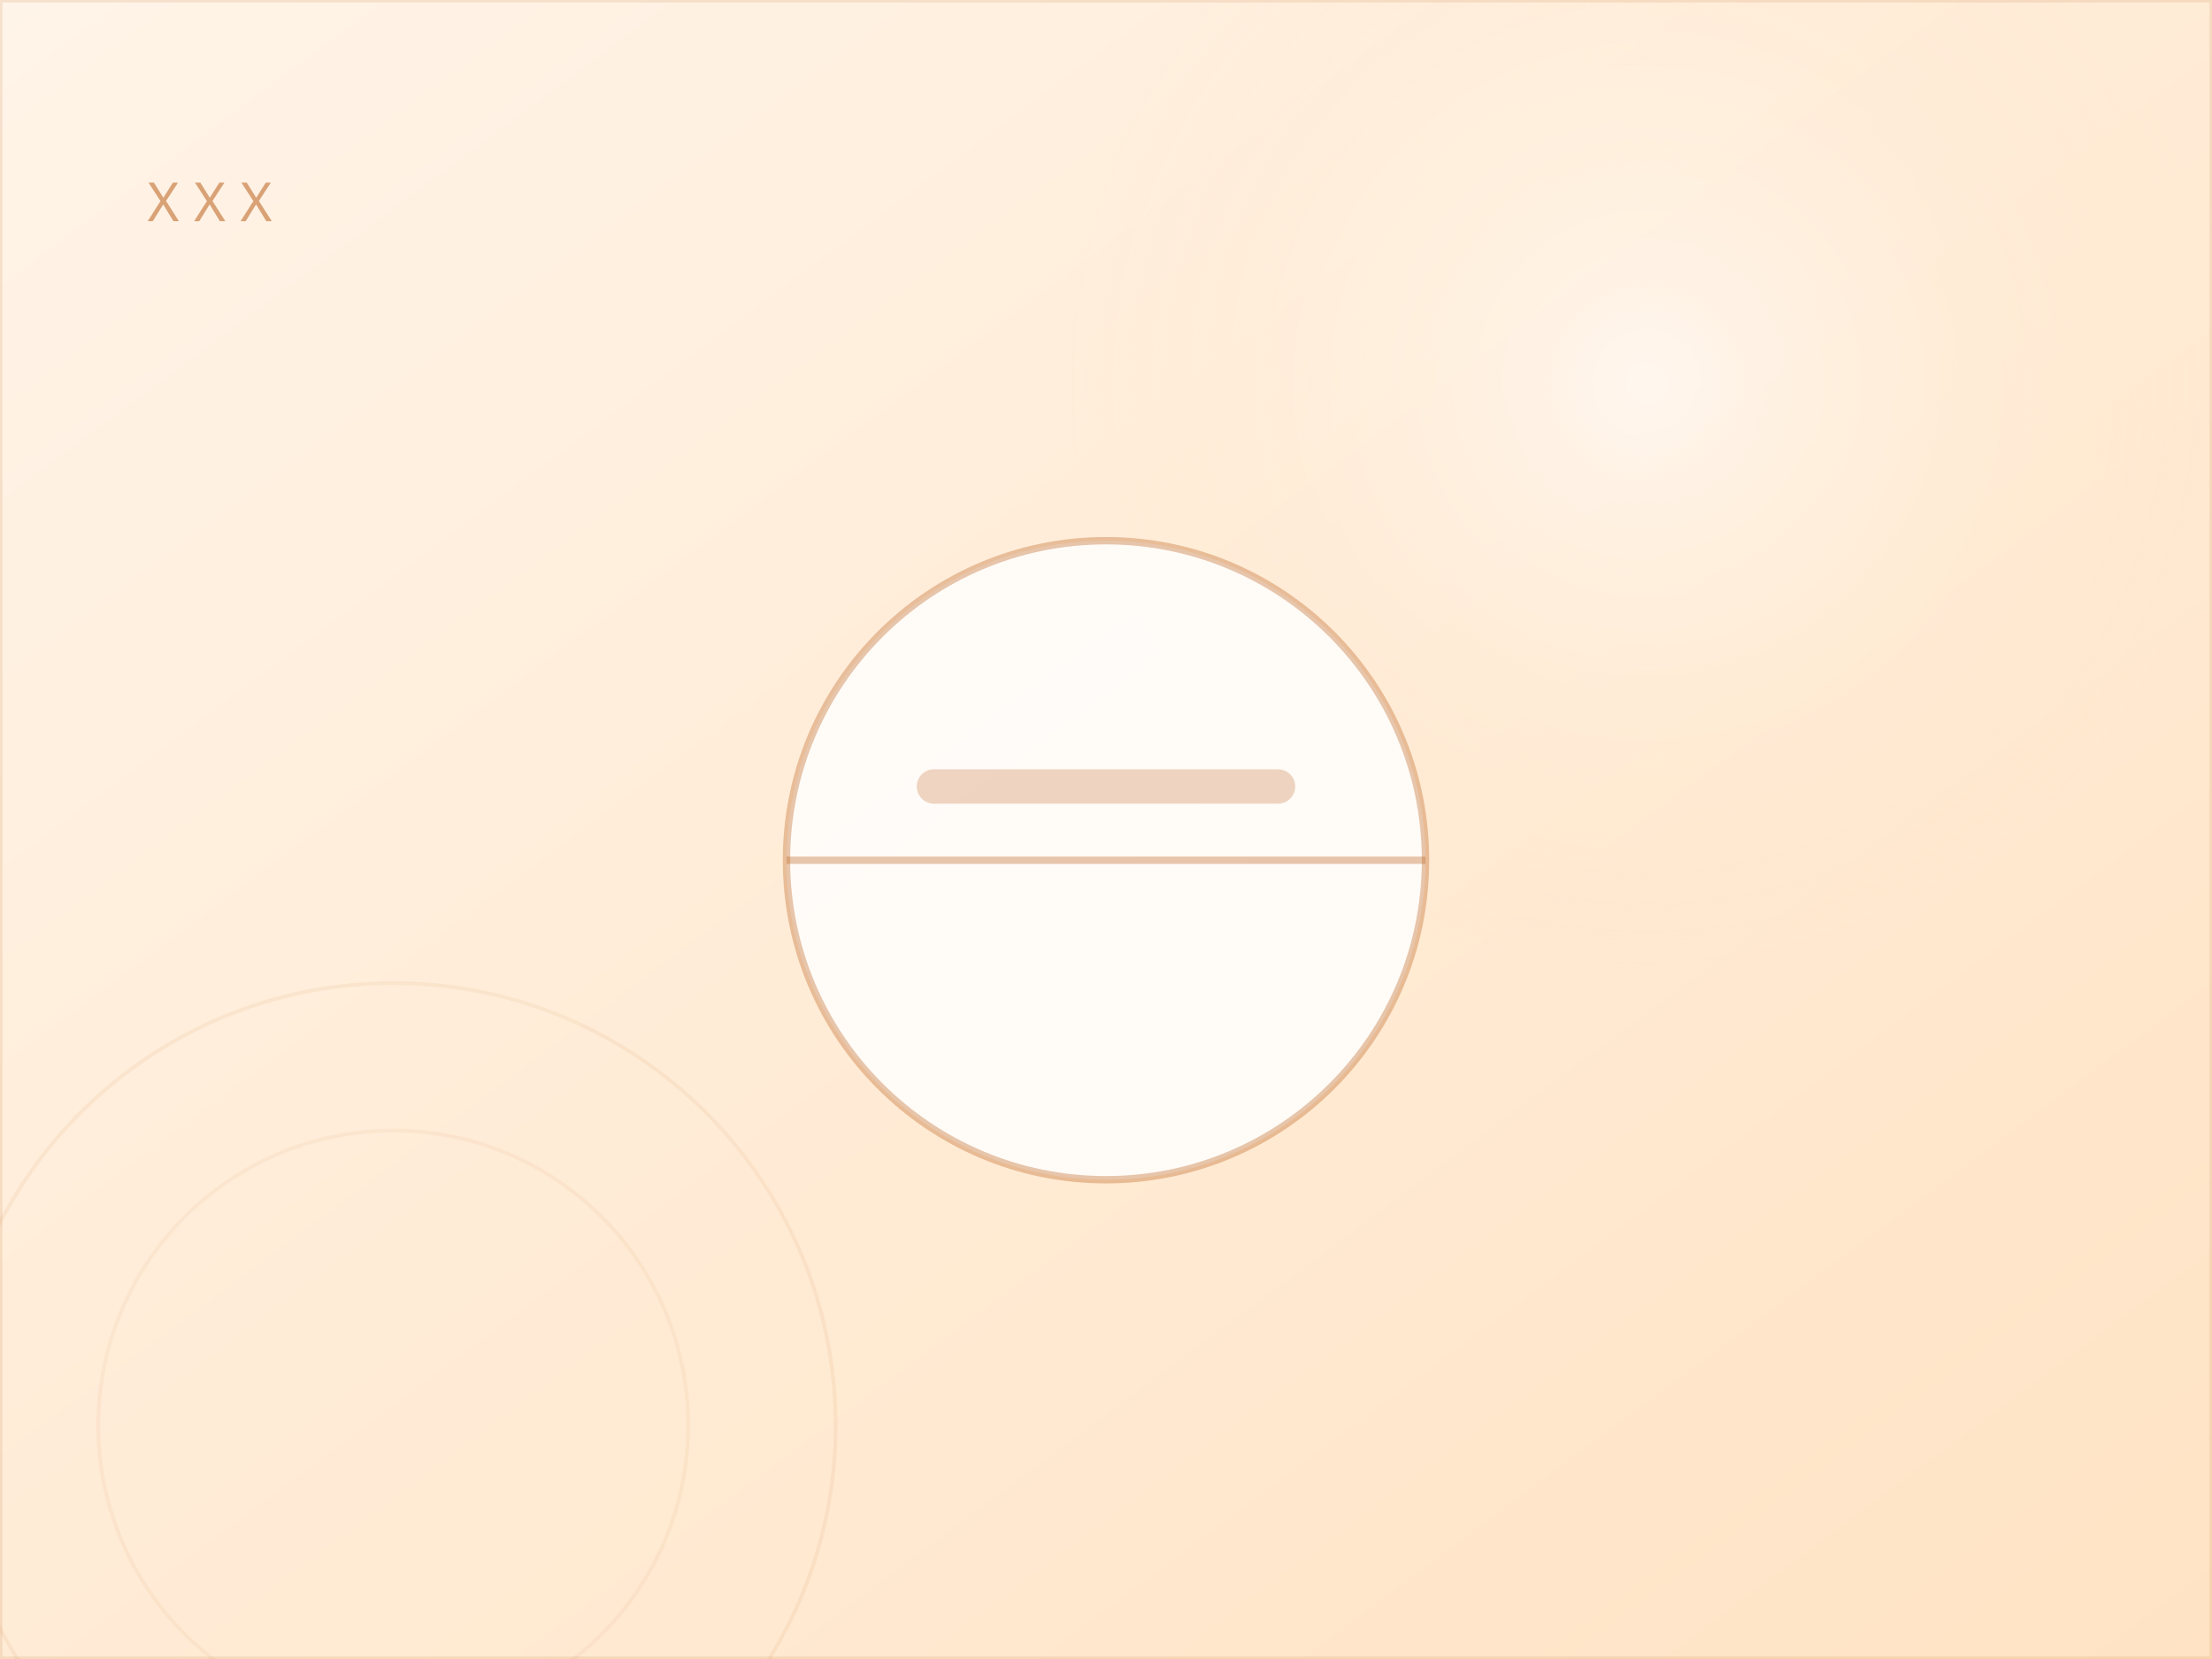
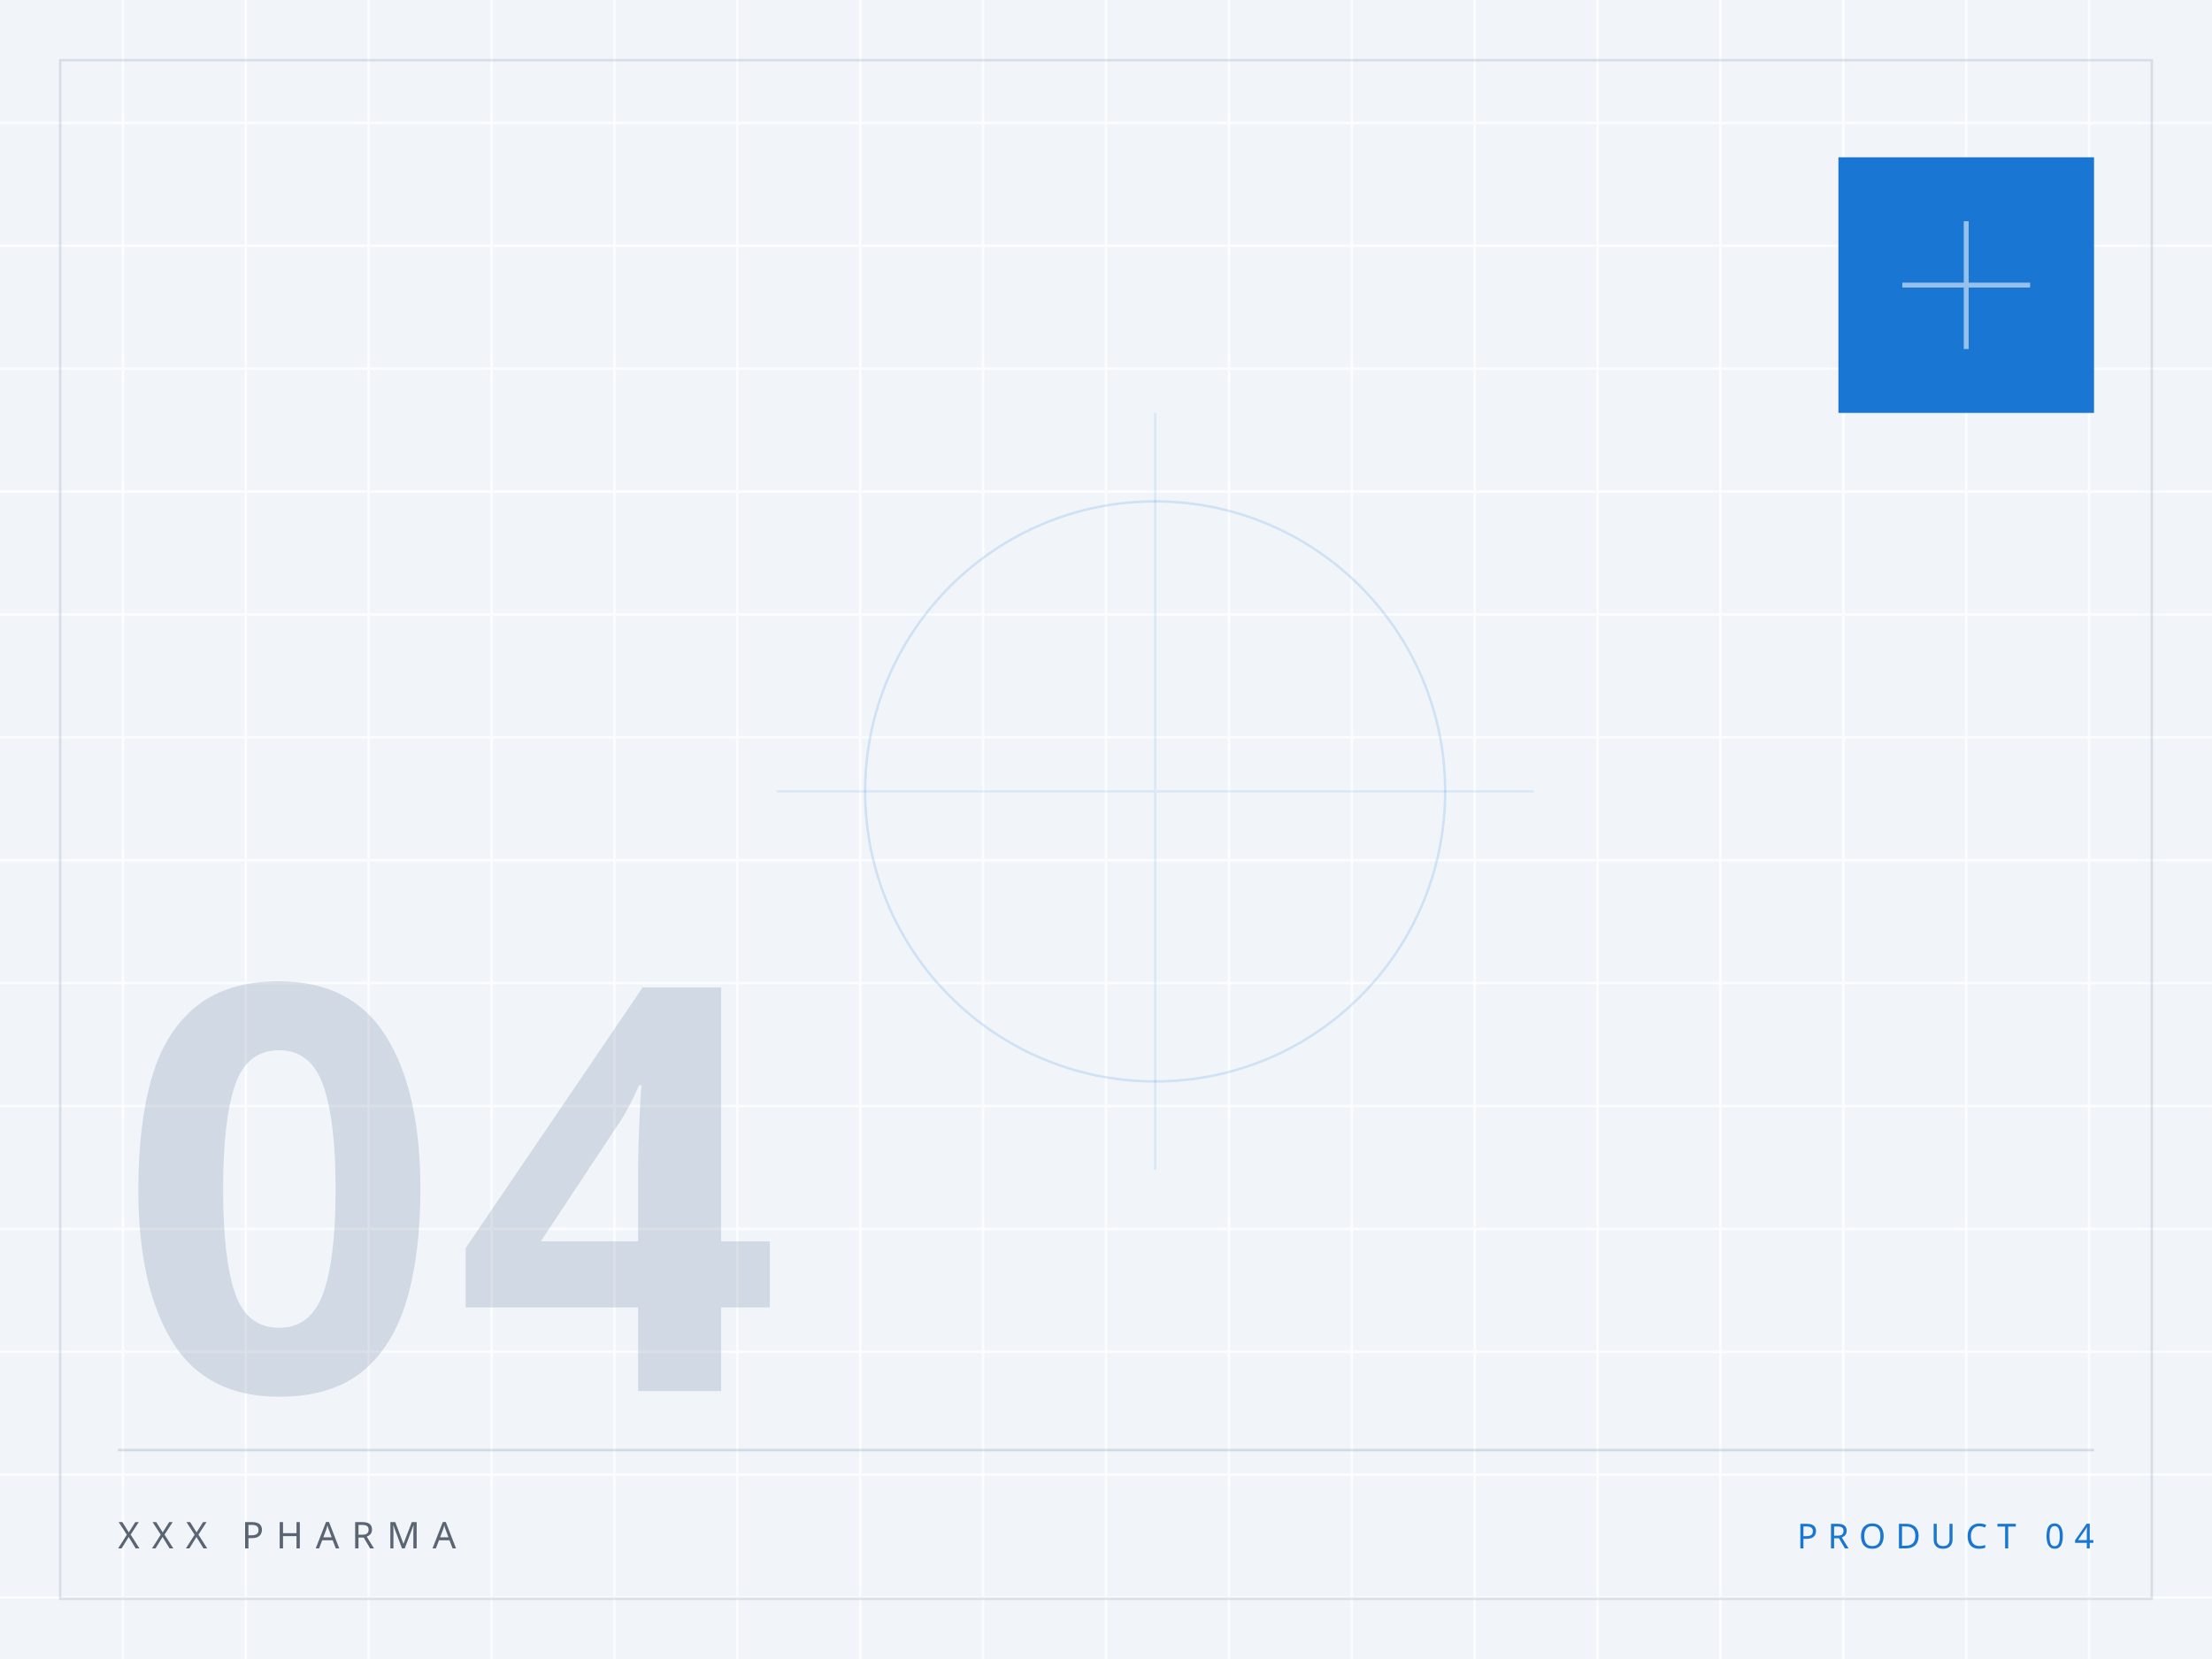
<svg xmlns="http://www.w3.org/2000/svg" viewBox="0 0 900 675" width="900" height="675" fill="none">
-   <defs>
-     <linearGradient id="bg" x1="0" y1="0" x2="1" y2="1">
-       <stop offset="0" stop-color="#fff4e8" stop-opacity="1" />
-       <stop offset="1" stop-color="#ffe3c4" stop-opacity="1" />
-     </linearGradient>
-     <radialGradient id="halo" cx="50%" cy="50%" r="50%">
-       <stop offset="0" stop-color="#ffffff" stop-opacity="0.9" />
-       <stop offset="1" stop-color="#ffe3c4" stop-opacity="0" />
-     </radialGradient>
-   </defs>
-   <rect width="900" height="675" fill="url(#bg)" />
-   <circle cx="670" cy="156" r="240" fill="url(#halo)" />
-   <circle cx="160" cy="580" r="180" stroke="#b45309" stroke-opacity="0.1" stroke-width="1.5" />
-   <circle cx="160" cy="580" r="120" stroke="#b45309" stroke-opacity="0.08" stroke-width="1.5" />
-   <rect x="0" y="0" width="900" height="675" fill="url(#bg)" opacity="0.35" />
-   <g opacity="0.9">
-     <g transform="translate(450 350)">
-       <circle r="130" fill="#fff" opacity="0.9" />
-       <circle r="130" fill="none" stroke="#b45309" stroke-opacity="0.35" stroke-width="3" />
-       <path d="M-130 0 h260" stroke="#b45309" stroke-opacity="0.35" stroke-width="3" />
-       <path d="M-70 -30 h140" stroke="#b45309" stroke-opacity="0.25" stroke-width="14" stroke-linecap="round" />
-     </g>
-   </g>
-   <text x="60" y="90" fill="#b45309" fill-opacity="0.5" font-family="Outfit, Segoe UI, sans-serif" font-size="22" letter-spacing="6">XXX</text>
-   <rect x="0.5" y="0.5" width="899" height="674" stroke="#b45309" stroke-opacity="0.12" />
+   <rect width="900" height="675" fill="#f1f5fa" />
+   <path d="M50 0V675 M100 0V675 M150 0V675 M200 0V675 M250 0V675 M300 0V675 M350 0V675 M400 0V675 M450 0V675 M500 0V675 M550 0V675 M600 0V675 M650 0V675 M700 0V675 M750 0V675 M800 0V675 M850 0V675 M0 50H900 M0 100H900 M0 150H900 M0 200H900 M0 250H900 M0 300H900 M0 350H900 M0 400H900 M0 450H900 M0 500H900 M0 550H900 M0 600H900 M0 650H900" stroke="#ffffff" stroke-opacity="0.72" stroke-width="1" />
+   <rect x="24.5" y="24.5" width="851" height="626" stroke="#0b2c56" stroke-opacity="0.12" />
+   <circle cx="470" cy="322" r="118" stroke="#1976d2" stroke-opacity="0.16" stroke-width="1" />
+   <path d="M470 168V476 M316 322H624" stroke="#1976d2" stroke-opacity="0.1" stroke-width="1" />
+   <rect x="748" y="64" width="104" height="104" fill="#1976d2" />
+   <path d="M774 116H826 M800 90V142" stroke="#ffffff" stroke-opacity="0.55" stroke-width="2" />
+   <text x="48" y="566" fill="#0b2c56" fill-opacity="0.14" font-family="Outfit, 'Noto Sans SC', 'Segoe UI', sans-serif" font-size="230" font-weight="600" letter-spacing="6">04</text>
+   <path d="M48 590H852" stroke="#0b2c56" stroke-opacity="0.14" stroke-width="1" />
+   <text x="48" y="630" fill="#5b6472" font-family="Outfit, 'Noto Sans SC', 'Segoe UI', sans-serif" font-size="15" letter-spacing="5">XXX PHARMA</text>
+   <text x="852" y="630" text-anchor="end" fill="#1976d2" font-family="Outfit, 'Noto Sans SC', 'Segoe UI', sans-serif" font-size="14" letter-spacing="4">PRODUCT 04</text>
</svg>
